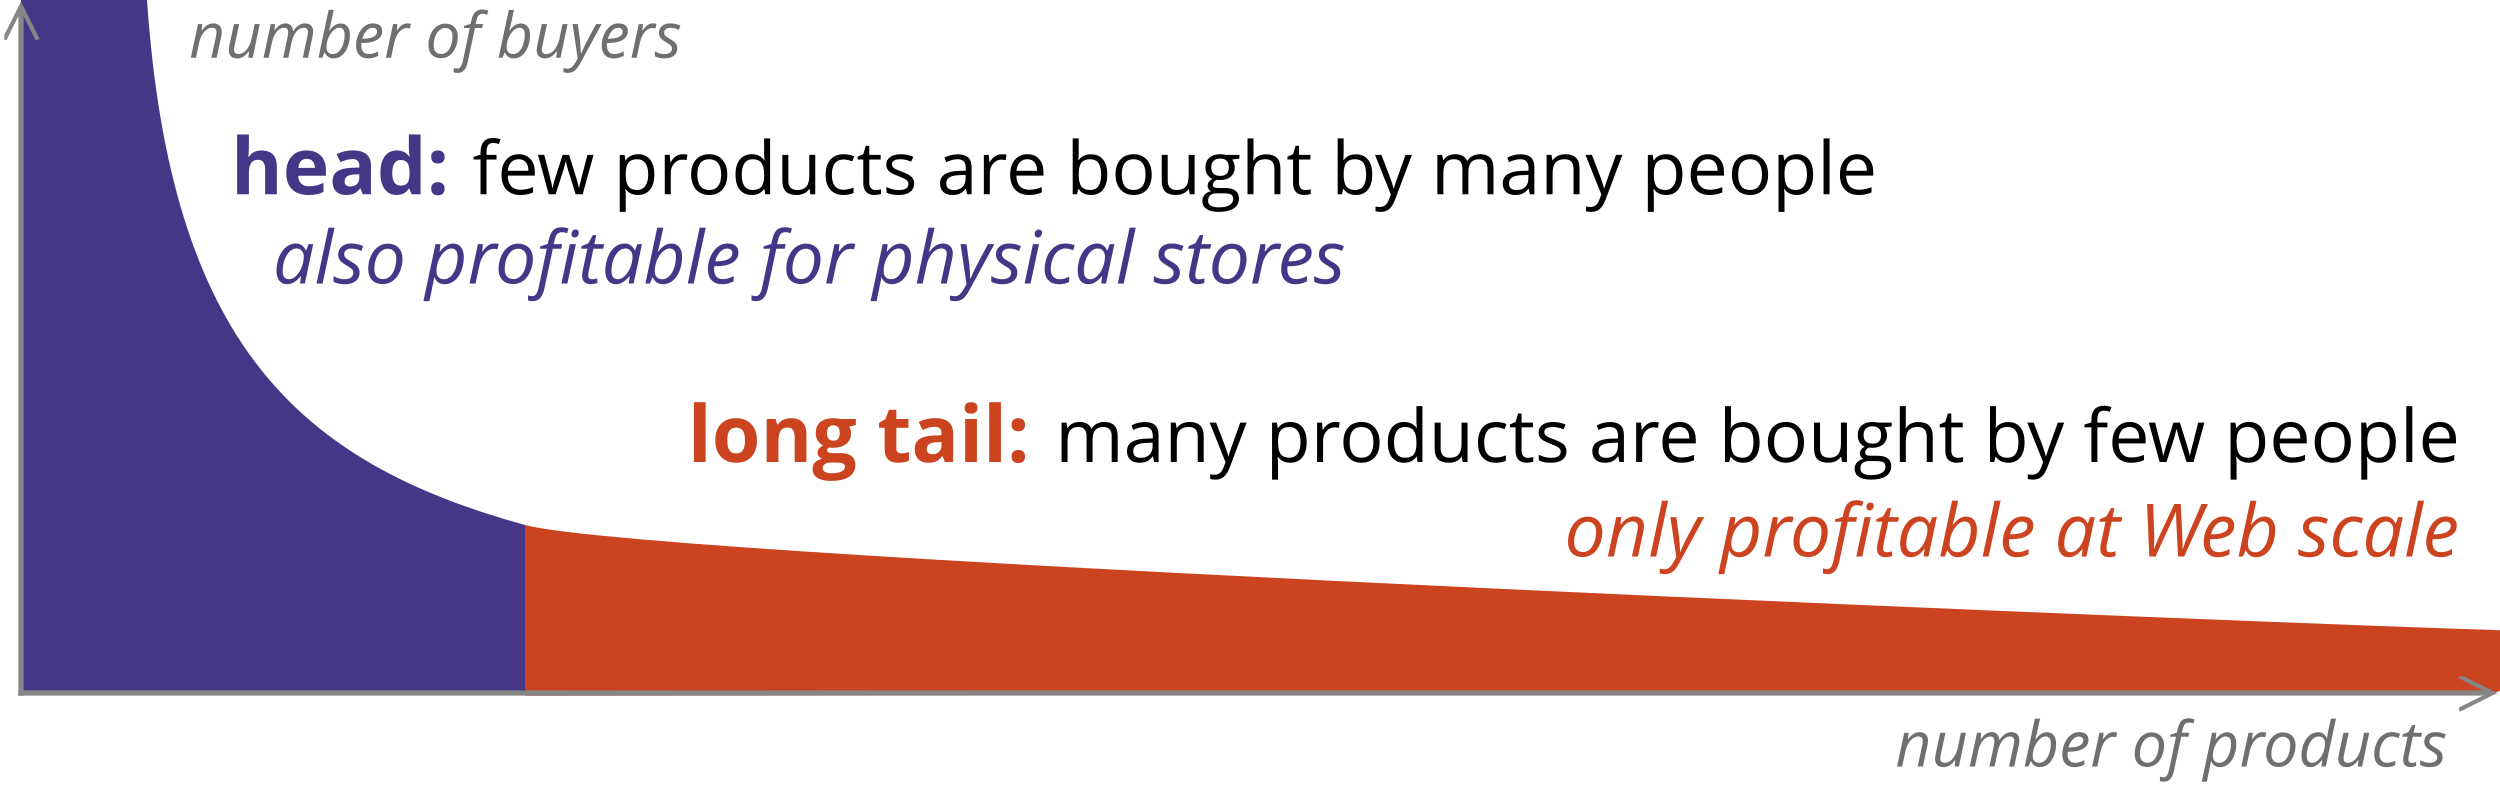
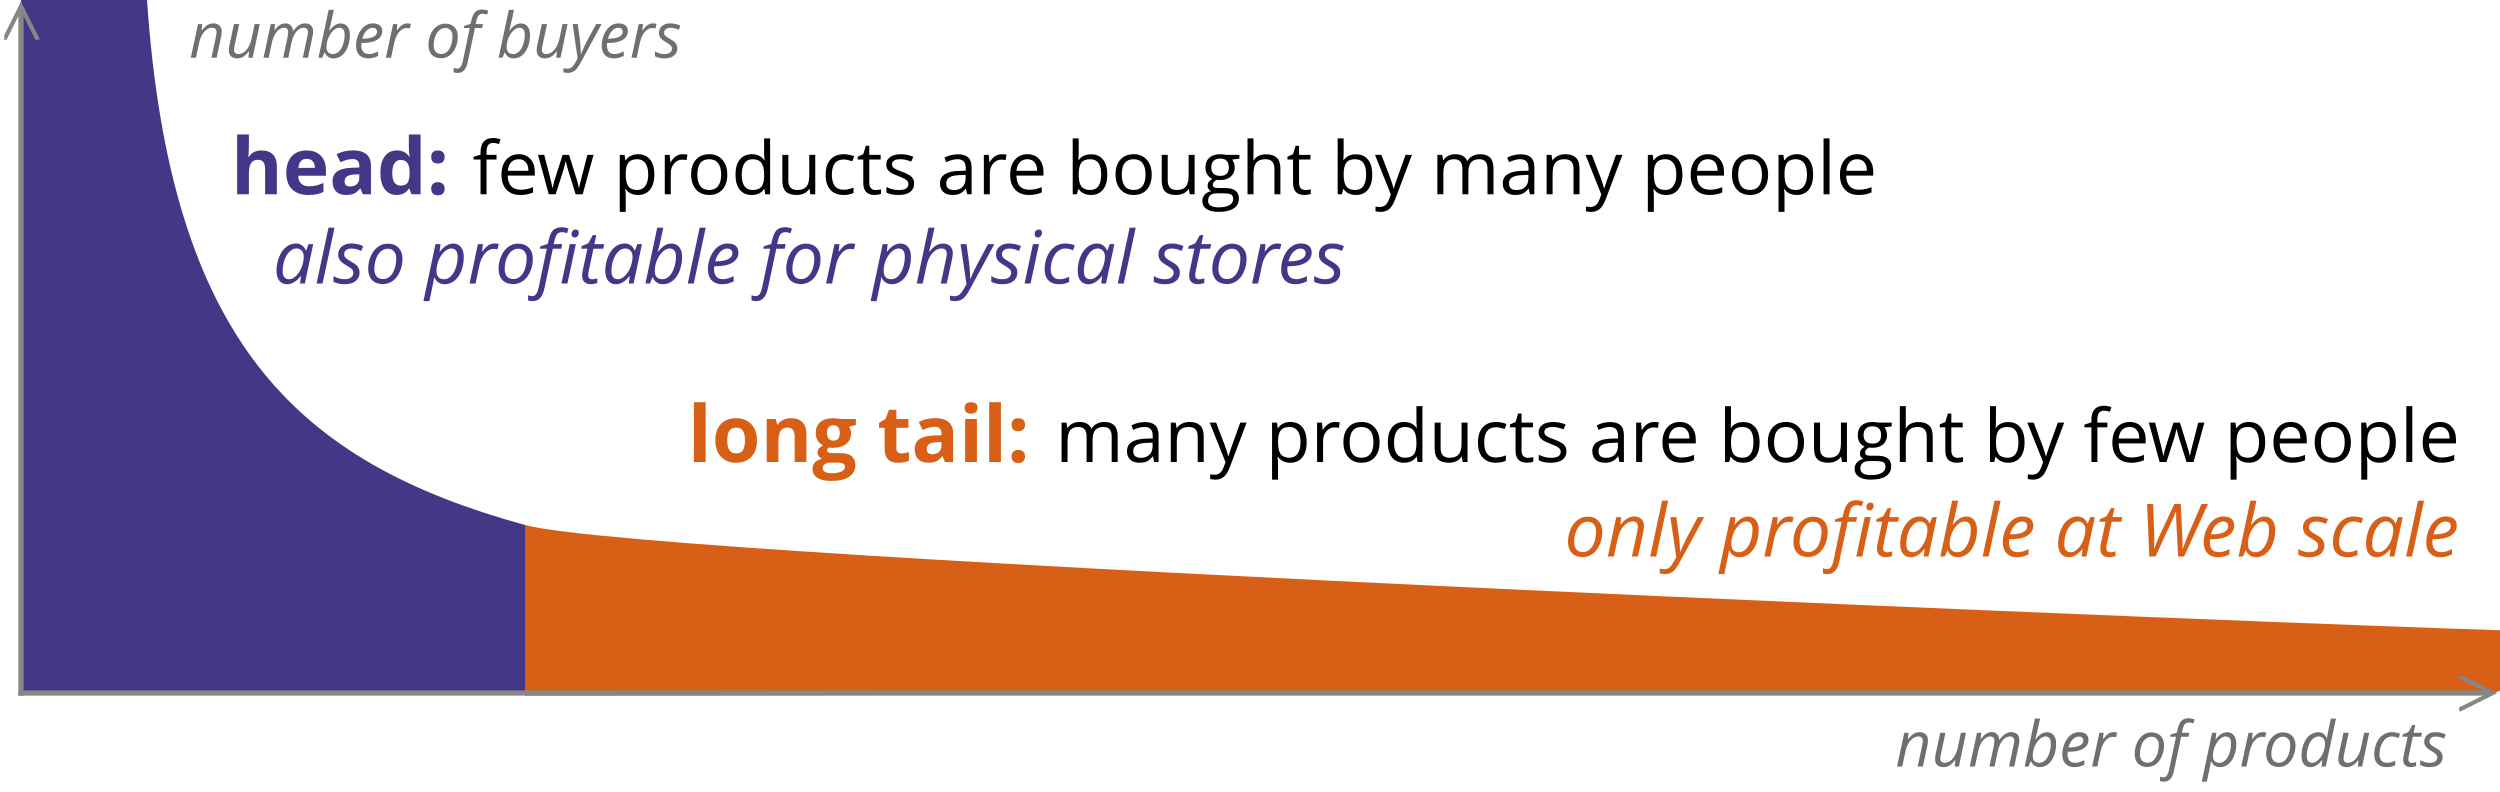
<svg xmlns="http://www.w3.org/2000/svg" version="1.1" width="900" height="285">
  <style>
@font-face{font-family:'Open Sans';src:local("Open Sans"),local("OpenSans"),url(../../_shared/fonts/OpenSans.woff2) format("woff2"),url(../../_shared/fonts/OpenSans.woff) format("woff")}@font-face{font-weight:700;font-family:'Open Sans';src:local("Open Sans Bold"),local("OpenSans-Bold"),url(../../_shared/fonts/OpenSans.Bold.woff2) format("woff2"),url(../../_shared/fonts/OpenSans.Bold.woff) format("woff")}@font-face{font-style:italic;font-family:'Open Sans';src:local("Open Sans Italic"),local("OpenSans-Italic"),url(../../_shared/fonts/OpenSans.Italic.woff2) format("woff2"),url(../../_shared/fonts/OpenSans.Italic.woff) format("woff")}@font-face{font-style:italic;font-weight:700;font-family:'Open Sans';src:local("Open Sans Bold Italic"),local("OpenSans-BoldItalic"),url(../../_shared/fonts/OpenSans.Bold.Italic.woff2) format("woff2"),url(../../_shared/fonts/OpenSans.Bold.Italic.woff) format("woff")}@font-face{font-weight:300;font-family:'Open Sans';src:local("Open Sans Light"),local("OpenSans-Light"),url(../../_shared/fonts/OpenSans.Light.woff2) format("woff2"),url(../../_shared/fonts/OpenSans.Light.woff) format("woff")}@font-face{font-family:'Source Code Pro';src:local("Source Code Pro"),local("SourceCodePro-Regular"),url(../../_shared/fonts/SourceCodePro.woff2) format("woff2"),url(../../_shared/fonts/SourceCodePro.woff) format("woff")}@font-face{font-weight:700;font-family:'Source Code Pro';src:local("Source Code Pro Bold"),local("SourceCodePro-Bold"),url(../../_shared/fonts/SourceCodePro.Bold.woff2) format("woff2"),url(../../_shared/fonts/SourceCodePro.Bold.woff) format("woff")}
text {
  font-family: 'Open Sans';
  font-size: 14px;
}
line {
  marker-end: url(#triangle);
  stroke-linecap: square;
}
line, marker {
  fill: none;
  stroke: #868686;
}
.axis {
  fill: #6F6F6E;
  font-style: italic;
  font-size: 12px;
}
.label {
  font-weight: bold;
  font-size: 15px;
}
.usage {
  font-style: italic;
}
</style>
  <marker id="triangle" viewBox="0 0 10 10" refX="7" refY="4" markerWidth="8" markerHeight="8" orient="auto-start-reverse">
    <path d="M 0 0 L 8 4 L 0 8" />
  </marker>
  <g transform="scale(1.89)">
    <path fill="#453688" d="M100,132H4V0c0,0,19.5-65.33,24,0s28.57,88.05,72,100" />
-     <path fill="#CC4320" d="M100,100c23.93,6.58,347.75,19.25,375,20c34.46,0.95,0,12,0,12l-375,0.5" />
+     <path fill="#D76016" d="M100,100c23.93,6.58,347.75,19.25,375,20c34.46,0.95,0,12,0,12l-375,0.5" />
    <line stroke="#868686" x1="4" y1="132" x2="474" y2="132" />
    <text transform="matrix(1 0 0 1 361 146)" class="axis">number of products</text>
    <line stroke="#868686" x1="4" y1="132" x2="4" y2="2" />
    <text transform="matrix(1 0 0 1 36 11)" class="axis">number of buyers</text>
    <text transform="matrix(1 0 0 1 44 37)">
      <tspan fill="#453688" class="label">head: </tspan>
      <tspan x="46">few products are bought by many people</tspan>
    </text>
    <text transform="matrix(1 0 0 1 52 54)" fill="#453688" class="usage">also profitable for physical stores</text>
    <text transform="matrix(1 0 0 1 131 88)">
-       <tspan fill="#CC4320" class="label">long tail: </tspan>
+       <tspan fill="#D76016" class="label">long tail: </tspan>
      <tspan x="70">many products are bought by few people</tspan>
    </text>
-     <text transform="matrix(1 0 0 1 298 106)" fill="#CC4320" class="usage">only profitable at Web scale</text>
+     <text transform="matrix(1 0 0 1 298 106)" fill="#D76016" class="usage">only profitable at Web scale</text>
  </g>
</svg>
